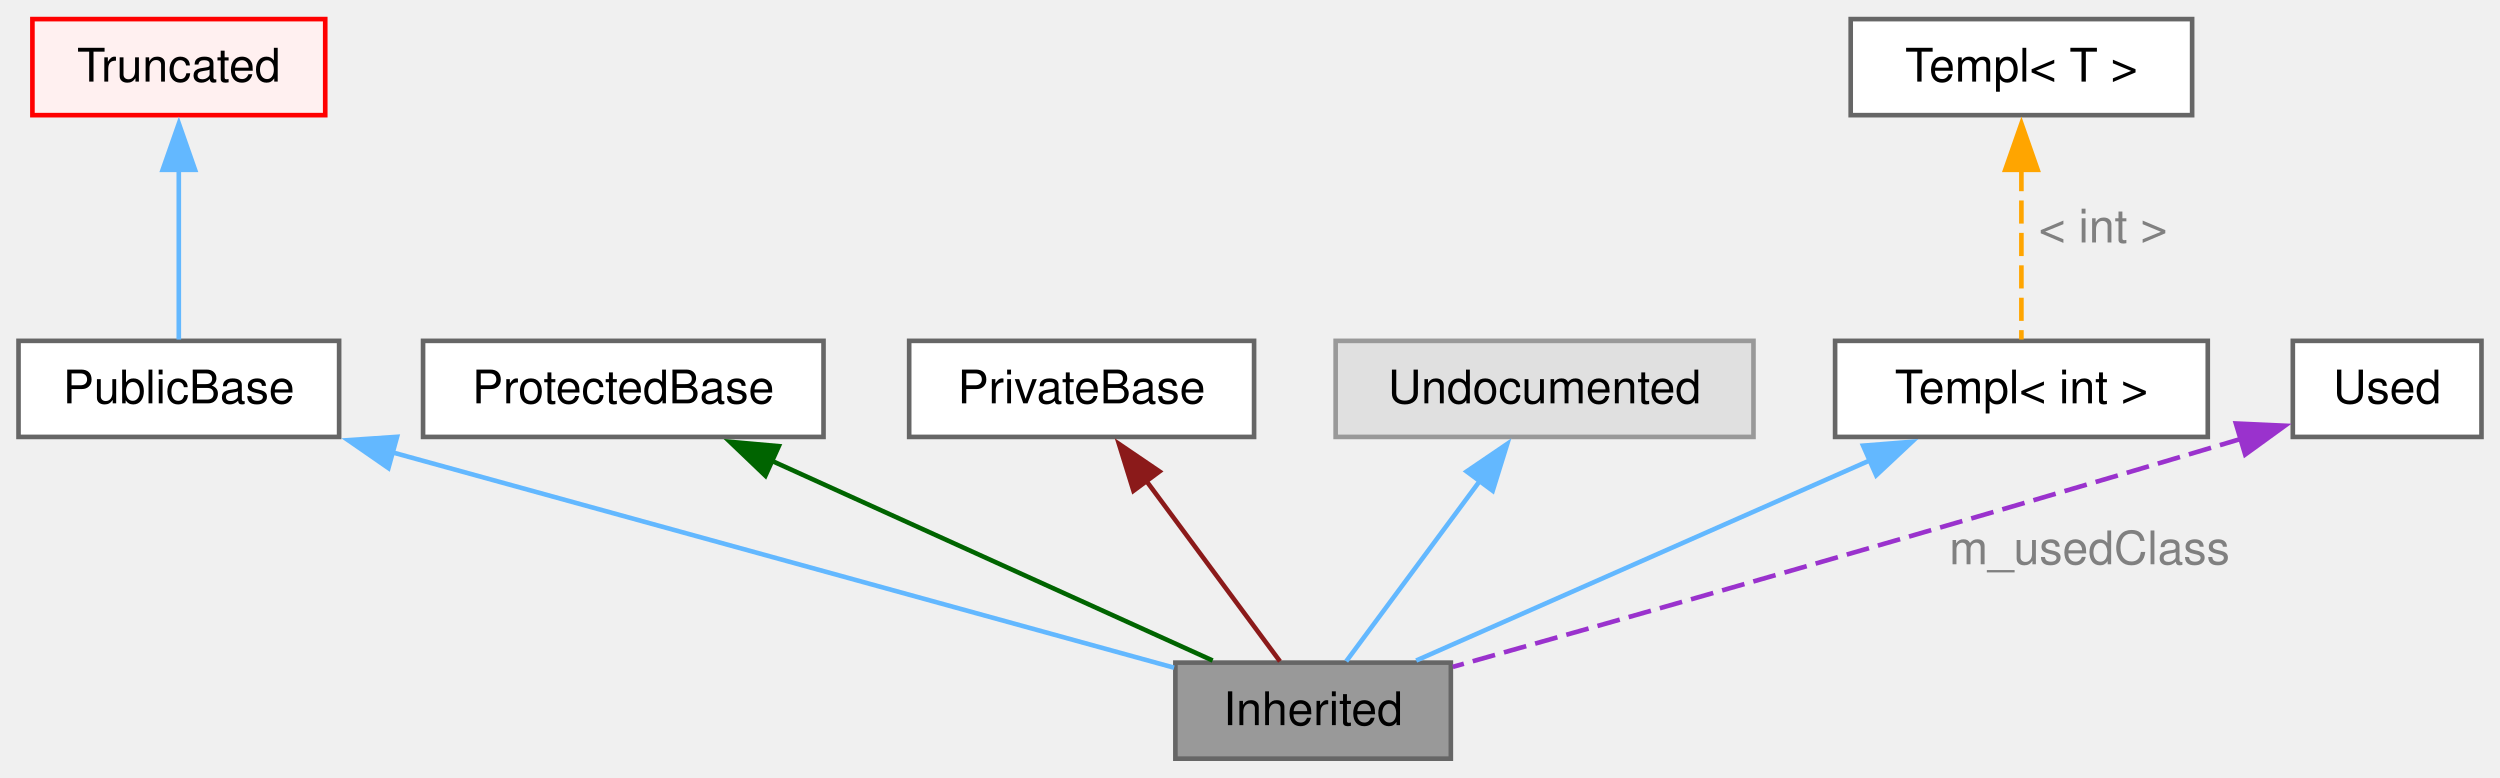
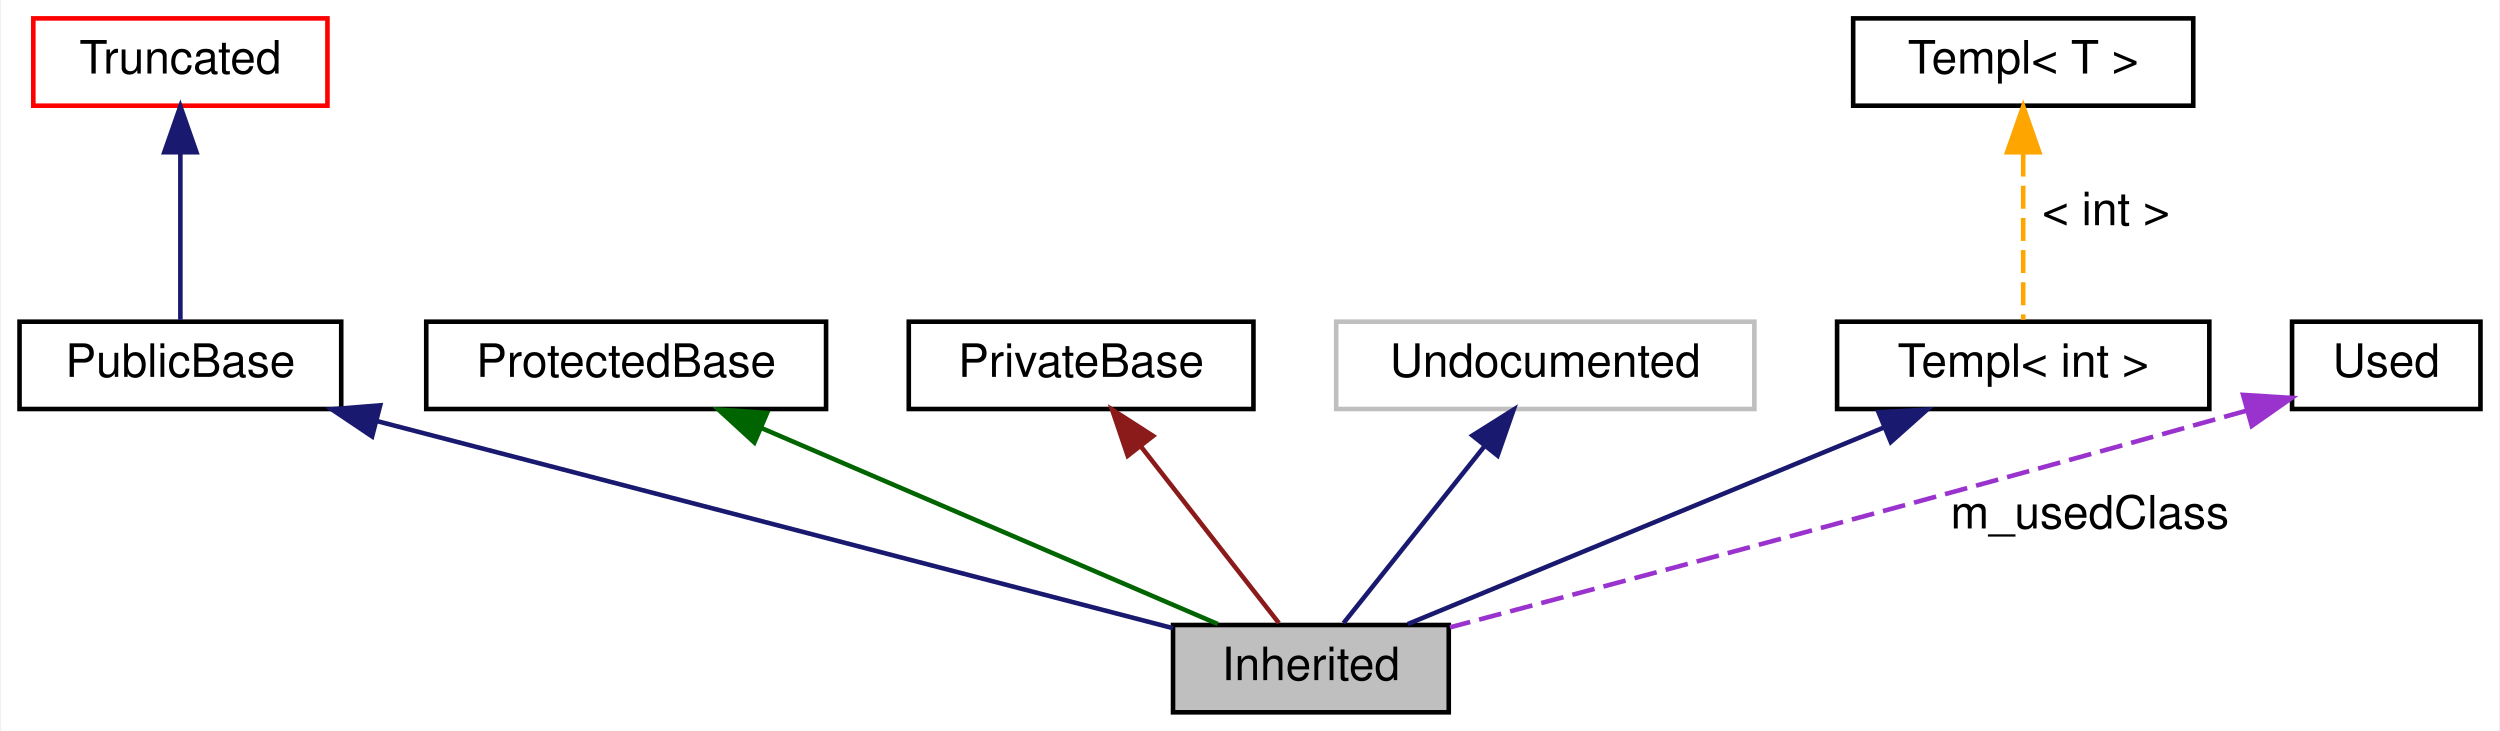
- <svg xmlns="http://www.w3.org/2000/svg" xmlns:xlink="http://www.w3.org/1999/xlink" width="540pt" height="168pt" viewBox="0.00 0.00 540.00 167.75">
-   <g id="graph0" class="graph" transform="scale(1 1) rotate(0) translate(4 163.75)">
-     <g id="Node000009" class="node">
-       <g id="a_Node000009">
-         <a xlink:title=" ">
-           <polygon fill="#999999" stroke="#666666" points="309.38,-20.75 249.88,-20.75 249.88,0 309.38,0 309.38,-20.75" />
-           <text text-anchor="middle" x="279.62" y="-7.25" font-family="Helvetica,sans-Serif" font-size="10.00">Inherited</text>
-         </a>
-       </g>
+ <svg xmlns="http://www.w3.org/2000/svg" width="544pt" height="159pt" viewBox="0.00 0.00 543.50 159.00">
+   <g id="graph0" class="graph" transform="scale(1 1) rotate(0) translate(4 155)">
+     <polygon fill="white" stroke="transparent" points="-4,4 -4,-155 539.5,-155 539.5,4 -4,4" />
+     <g id="node1" class="node">
+       <polygon fill="#bfbfbf" stroke="black" points="311,-19 251,-19 251,0 311,0 311,-19" />
+       <text text-anchor="middle" x="281" y="-7" font-family="Helvetica,sans-Serif" font-size="10.00">Inherited</text>
    </g>
-     <g id="Node000010" class="node">
-       <g id="a_Node000010">
-         <a xlink:title=" ">
-           <polygon fill="white" stroke="#666666" points="69.25,-90.25 0,-90.25 0,-69.5 69.25,-69.5 69.25,-90.25" />
-           <text text-anchor="middle" x="34.62" y="-76.75" font-family="Helvetica,sans-Serif" font-size="10.00">PublicBase</text>
-         </a>
-       </g>
+     <g id="node2" class="node">
+       <polygon fill="none" stroke="black" points="70,-85 0,-85 0,-66 70,-66 70,-85" />
+       <text text-anchor="middle" x="35" y="-73" font-family="Helvetica,sans-Serif" font-size="10.00">PublicBase</text>
    </g>
    <g id="edge1" class="edge">
-       <g id="a_edge1">
-         <a xlink:title=" ">
-           <path fill="none" stroke="#63b8ff" d="M80.76,-66.16C130.26,-52.53 207.42,-31.27 249.6,-19.65" />
-           <polygon fill="#63b8ff" stroke="#63b8ff" points="79.9,-62.77 71.19,-68.8 81.76,-69.52 79.9,-62.77" />
-         </a>
-       </g>
+       <path fill="none" stroke="midnightblue" d="M77.7,-63.39C127.22,-50.51 207.6,-29.59 250.97,-18.31" />
+       <polygon fill="midnightblue" stroke="midnightblue" points="76.72,-60.03 67.92,-65.94 78.48,-66.8 76.72,-60.03" />
    </g>
-     <g id="Node000011" class="node">
-       <g id="a_Node000011">
-         <a xlink:title=" ">
-           <polygon fill="#fff0f0" stroke="red" points="66.25,-159.75 3,-159.75 3,-139 66.25,-139 66.25,-159.75" />
-           <text text-anchor="middle" x="34.62" y="-146.25" font-family="Helvetica,sans-Serif" font-size="10.00">Truncated</text>
-         </a>
-       </g>
+     <g id="node3" class="node">
+       <polygon fill="none" stroke="red" points="67,-151 3,-151 3,-132 67,-132 67,-151" />
+       <text text-anchor="middle" x="35" y="-139" font-family="Helvetica,sans-Serif" font-size="10.00">Truncated</text>
    </g>
    <g id="edge2" class="edge">
-       <g id="a_edge2">
-         <a xlink:title=" ">
-           <path fill="none" stroke="#63b8ff" d="M34.62,-127.57C34.62,-115.22 34.62,-100.15 34.62,-90.53" />
-           <polygon fill="#63b8ff" stroke="#63b8ff" points="31.13,-127.19 34.63,-137.19 38.13,-127.19 31.13,-127.19" />
-         </a>
-       </g>
+       <path fill="none" stroke="midnightblue" d="M35,-121.58C35,-109.63 35,-94.72 35,-85.41" />
+       <polygon fill="midnightblue" stroke="midnightblue" points="31.5,-121.87 35,-131.87 38.5,-121.87 31.5,-121.87" />
    </g>
    <g id="node4" class="node">
-       <g id="a_node4">
-         <a xlink:title=" ">
-           <polygon fill="white" stroke="#666666" points="173.88,-90.25 87.38,-90.25 87.38,-69.5 173.88,-69.5 173.88,-90.25" />
-           <text text-anchor="middle" x="130.62" y="-76.75" font-family="Helvetica,sans-Serif" font-size="10.00">ProtectedBase</text>
-         </a>
-       </g>
+       <polygon fill="none" stroke="black" points="175.5,-85 88.5,-85 88.5,-66 175.5,-66 175.5,-85" />
+       <text text-anchor="middle" x="132" y="-73" font-family="Helvetica,sans-Serif" font-size="10.00">ProtectedBase</text>
    </g>
    <g id="edge3" class="edge">
-       <g id="a_edge3">
-         <a xlink:title=" ">
-           <path fill="none" stroke="darkgreen" d="M162.63,-64.37C191.4,-51.34 232.87,-32.55 257.93,-21.2" />
-           <polygon fill="darkgreen" stroke="darkgreen" points="161.33,-61.12 153.67,-68.44 164.22,-67.5 161.33,-61.12" />
-         </a>
-       </g>
+       <path fill="none" stroke="darkgreen" d="M161.43,-61.86C190.79,-49.25 235.12,-30.21 260.75,-19.2" />
+       <polygon fill="darkgreen" stroke="darkgreen" points="159.9,-58.71 152.09,-65.87 162.66,-65.14 159.9,-58.71" />
    </g>
    <g id="node5" class="node">
-       <g id="a_node5">
-         <a xlink:title=" ">
-           <polygon fill="white" stroke="#666666" points="266.88,-90.25 192.38,-90.25 192.38,-69.5 266.88,-69.5 266.88,-90.25" />
-           <text text-anchor="middle" x="229.62" y="-76.75" font-family="Helvetica,sans-Serif" font-size="10.00">PrivateBase</text>
-         </a>
-       </g>
+       <polygon fill="none" stroke="black" points="268.5,-85 193.5,-85 193.5,-66 268.5,-66 268.5,-85" />
+       <text text-anchor="middle" x="231" y="-73" font-family="Helvetica,sans-Serif" font-size="10.00">PrivateBase</text>
    </g>
    <g id="edge4" class="edge">
-       <g id="a_edge4">
-         <a xlink:title=" ">
-           <path fill="none" stroke="#8b1a1a" d="M243.63,-59.97C253.01,-47.3 264.98,-31.15 272.47,-21.03" />
-           <polygon fill="#8b1a1a" stroke="#8b1a1a" points="240.83,-57.87 237.69,-67.99 246.45,-62.04 240.83,-57.87" />
-         </a>
-       </g>
+       <path fill="none" stroke="#8b1a1a" d="M244.07,-57.77C253.66,-45.49 266.31,-29.3 274.04,-19.41" />
+       <polygon fill="#8b1a1a" stroke="#8b1a1a" points="241.14,-55.83 237.74,-65.87 246.66,-60.14 241.14,-55.83" />
    </g>
-     <g id="Node000015" class="node">
-       <g id="a_Node000015">
-         <a xlink:title=" ">
-           <polygon fill="#e0e0e0" stroke="#999999" points="374.75,-90.25 284.5,-90.25 284.5,-69.5 374.75,-69.5 374.75,-90.25" />
-           <text text-anchor="middle" x="329.62" y="-76.75" font-family="Helvetica,sans-Serif" font-size="10.00">Undocumented</text>
-         </a>
-       </g>
+     <g id="node6" class="node">
+       <polygon fill="none" stroke="#bfbfbf" points="377.5,-85 286.5,-85 286.5,-66 377.5,-66 377.5,-85" />
+       <text text-anchor="middle" x="332" y="-73" font-family="Helvetica,sans-Serif" font-size="10.00">Undocumented</text>
    </g>
    <g id="edge5" class="edge">
-       <g id="a_edge5">
-         <a xlink:title=" ">
-           <path fill="none" stroke="#63b8ff" d="M315.62,-59.97C306.24,-47.3 294.27,-31.15 286.78,-21.03" />
-           <polygon fill="#63b8ff" stroke="#63b8ff" points="312.8,-62.04 321.56,-67.99 318.42,-57.87 312.8,-62.04" />
-         </a>
-       </g>
+       <path fill="none" stroke="midnightblue" d="M318.67,-57.77C308.88,-45.49 295.98,-29.3 288.1,-19.41" />
+       <polygon fill="midnightblue" stroke="midnightblue" points="316.15,-60.23 325.12,-65.87 321.63,-55.87 316.15,-60.23" />
    </g>
    <g id="node7" class="node">
-       <g id="a_node7">
-         <a xlink:title=" ">
-           <polygon fill="white" stroke="#666666" points="472.88,-90.25 392.38,-90.25 392.38,-69.5 472.88,-69.5 472.88,-90.25" />
-           <text text-anchor="middle" x="432.62" y="-76.75" font-family="Helvetica,sans-Serif" font-size="10.00">Templ&lt; int &gt;</text>
-         </a>
-       </g>
+       <polygon fill="none" stroke="black" points="476.5,-85 395.5,-85 395.5,-66 476.5,-66 476.5,-85" />
+       <text text-anchor="middle" x="436" y="-73" font-family="Helvetica,sans-Serif" font-size="10.00">Templ&lt; int &gt;</text>
    </g>
    <g id="edge6" class="edge">
-       <g id="a_edge6">
-         <a xlink:title=" ">
-           <path fill="none" stroke="#63b8ff" d="M400.15,-64.55C370.59,-51.51 327.75,-32.6 301.9,-21.2" />
-           <polygon fill="#63b8ff" stroke="#63b8ff" points="398.43,-67.61 408.99,-68.45 401.26,-61.21 398.43,-67.61" />
-         </a>
-       </g>
+       <path fill="none" stroke="midnightblue" d="M405.78,-62.02C375.24,-49.41 328.84,-30.25 302.07,-19.2" />
+       <polygon fill="midnightblue" stroke="midnightblue" points="404.52,-65.29 415.1,-65.87 407.19,-58.82 404.52,-65.29" />
    </g>
    <g id="node8" class="node">
-       <g id="a_node8">
-         <a xlink:title=" ">
-           <polygon fill="white" stroke="#666666" points="469.5,-159.75 395.75,-159.75 395.75,-139 469.5,-139 469.5,-159.75" />
-           <text text-anchor="middle" x="432.62" y="-146.25" font-family="Helvetica,sans-Serif" font-size="10.00">Templ&lt; T &gt;</text>
-         </a>
-       </g>
+       <polygon fill="none" stroke="black" points="473,-151 399,-151 399,-132 473,-132 473,-151" />
+       <text text-anchor="middle" x="436" y="-139" font-family="Helvetica,sans-Serif" font-size="10.00">Templ&lt; T &gt;</text>
    </g>
    <g id="edge7" class="edge">
-       <g id="a_edge7">
-         <a xlink:title=" ">
-           <path fill="none" stroke="orange" stroke-dasharray="5,2" d="M432.62,-127.57C432.62,-115.22 432.62,-100.15 432.62,-90.53" />
-           <polygon fill="orange" stroke="orange" points="429.13,-127.19 432.63,-137.19 436.13,-127.19 429.13,-127.19" />
-         </a>
-       </g>
-       <text text-anchor="middle" x="450.25" y="-111.5" font-family="Helvetica,sans-Serif" font-size="10.00" fill="grey">&lt; int &gt;</text>
+       <path fill="none" stroke="orange" stroke-dasharray="5,2" d="M436,-121.58C436,-109.63 436,-94.72 436,-85.41" />
+       <polygon fill="orange" stroke="orange" points="432.5,-121.87 436,-131.87 439.5,-121.87 432.5,-121.87" />
+       <text text-anchor="middle" x="454" y="-106" font-family="Helvetica,sans-Serif" font-size="10.00">&lt; int &gt;</text>
    </g>
    <g id="node9" class="node">
-       <g id="a_node9">
-         <a xlink:title=" ">
-           <polygon fill="white" stroke="#666666" points="532,-90.25 491.25,-90.25 491.25,-69.5 532,-69.5 532,-90.25" />
-           <text text-anchor="middle" x="511.62" y="-76.75" font-family="Helvetica,sans-Serif" font-size="10.00">Used</text>
-         </a>
-       </g>
+       <polygon fill="none" stroke="black" points="535.5,-85 494.5,-85 494.5,-66 535.5,-66 535.5,-85" />
+       <text text-anchor="middle" x="515" y="-73" font-family="Helvetica,sans-Serif" font-size="10.00">Used</text>
    </g>
    <g id="edge8" class="edge">
-       <g id="a_edge8">
-         <a xlink:title=" ">
-           <path fill="none" stroke="#9a32cd" stroke-dasharray="5,2" d="M480.29,-69.15C413.63,-49.21 347.34,-30.39 309.8,-19.83" />
-           <polygon fill="#9a32cd" stroke="#9a32cd" points="478.95,-72.4 489.54,-71.92 480.96,-65.7 478.95,-72.4" />
-         </a>
-       </g>
-       <text text-anchor="middle" x="447.34" y="-42" font-family="Helvetica,sans-Serif" font-size="10.00" fill="grey">m_usedClass</text>
+       <path fill="none" stroke="#9a32cd" stroke-dasharray="5,2" d="M484.52,-65.62C417.32,-46.74 349.44,-28.6 311.27,-18.49" />
+       <polygon fill="#9a32cd" stroke="#9a32cd" points="483.85,-69.07 494.42,-68.41 485.74,-62.33 483.85,-69.07" />
+       <text text-anchor="middle" x="450.5" y="-40" font-family="Helvetica,sans-Serif" font-size="10.00">m_usedClass</text>
    </g>
  </g>
</svg>
